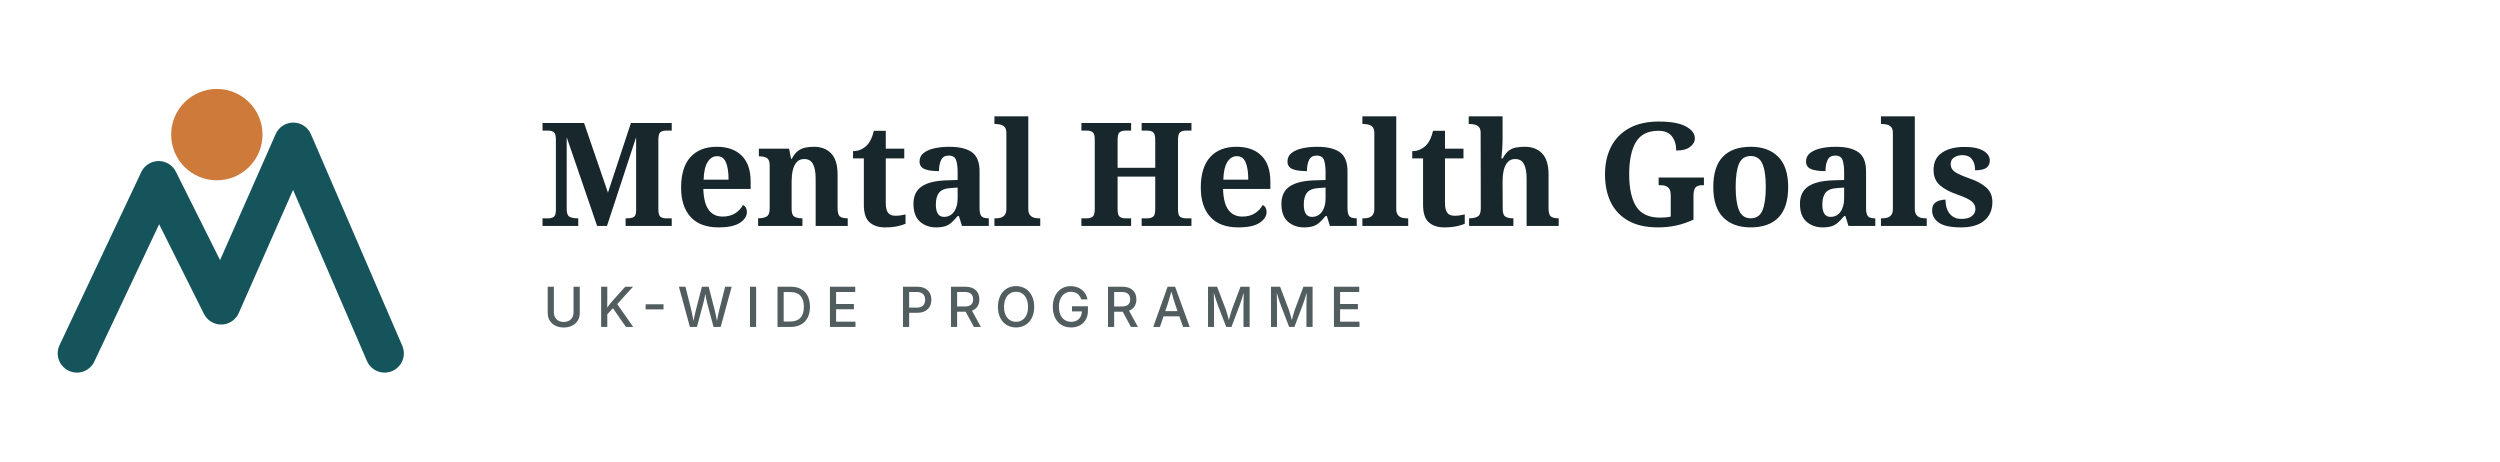
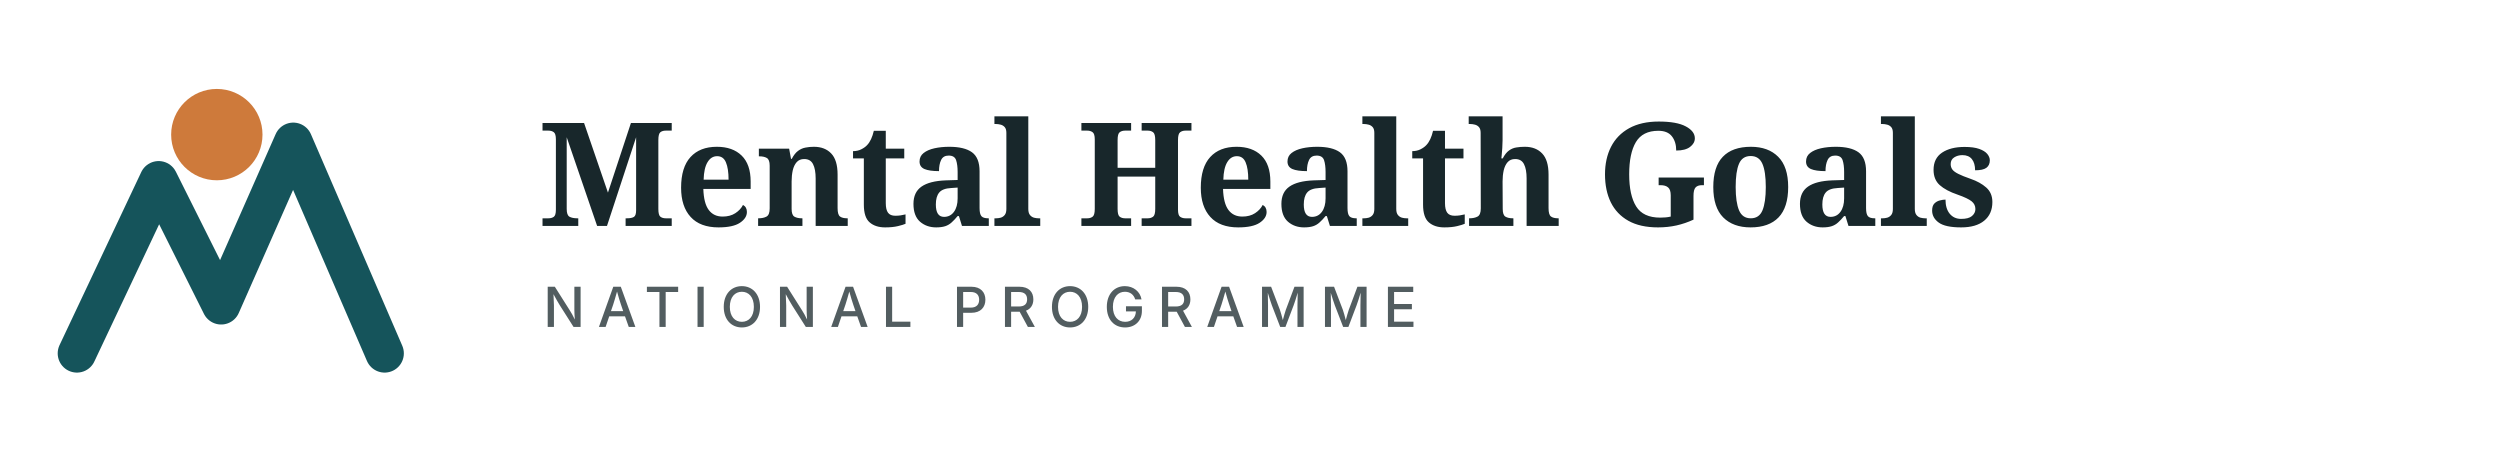
- <svg xmlns="http://www.w3.org/2000/svg" width="520" height="96" viewBox="0 0 520 96" role="img" aria-label="Mental Health Goals — UK-wide Programme">
+ <svg xmlns="http://www.w3.org/2000/svg" width="520" height="96" viewBox="0 0 520 96" role="img" aria-label="Mental Health Goals — National Programme">
  <g transform="translate(0 0)">
    <circle cx="45.1" cy="28" r="9.5" fill="#CE7A3B" />
    <path d="M 16 73.5 L 33 37.5 L 46 63.5 L 61 29.5 L 80 73.5" fill="none" stroke="#15545B" stroke-width="8" stroke-linecap="round" stroke-linejoin="round" />
  </g>
  <text x="112" y="47" font-family="Fraunces, 'Iowan Old Style', 'Palatino Nova', Georgia, serif" font-size="30" font-weight="600" letter-spacing="-0.3" fill="#18272B">Mental Health Goals</text>
-   <text x="113" y="68" font-family="Inter, 'Helvetica Neue', Helvetica, Arial, sans-serif" font-size="11.5" font-weight="500" letter-spacing="2.6" fill="#18272B" opacity="0.75">UK-WIDE PROGRAMME</text>
+   <text x="113" y="68" font-family="Inter, 'Helvetica Neue', Helvetica, Arial, sans-serif" font-size="11.5" font-weight="500" letter-spacing="2.6" fill="#18272B" opacity="0.75">NATIONAL PROGRAMME</text>
</svg>
